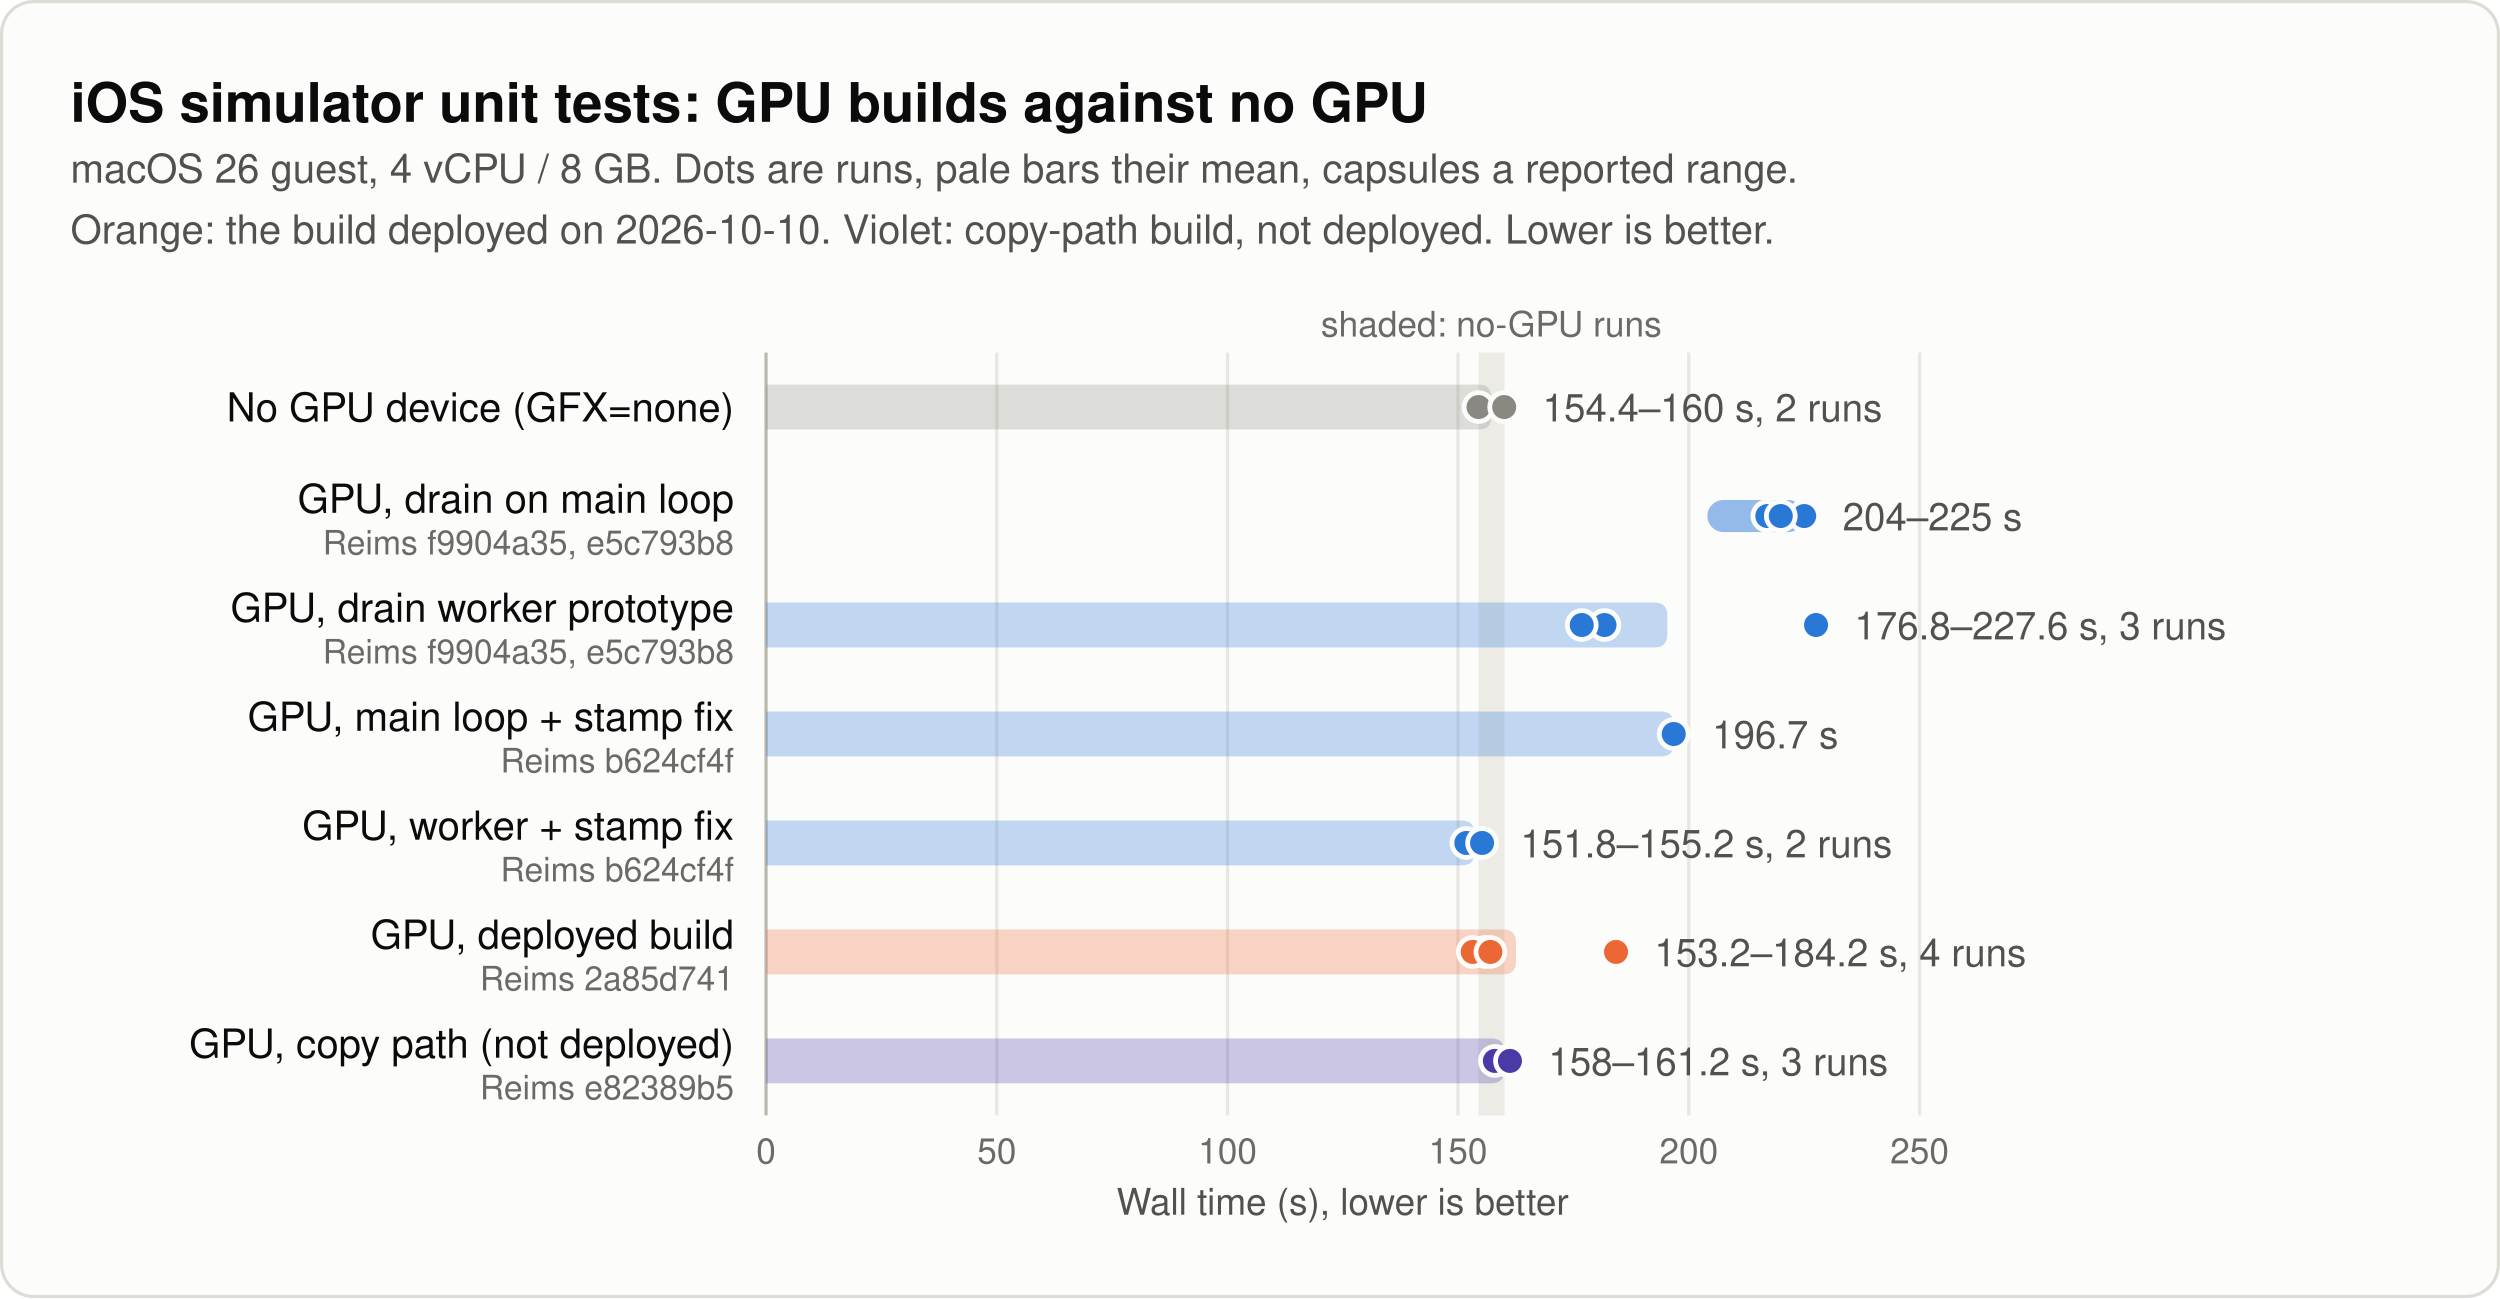
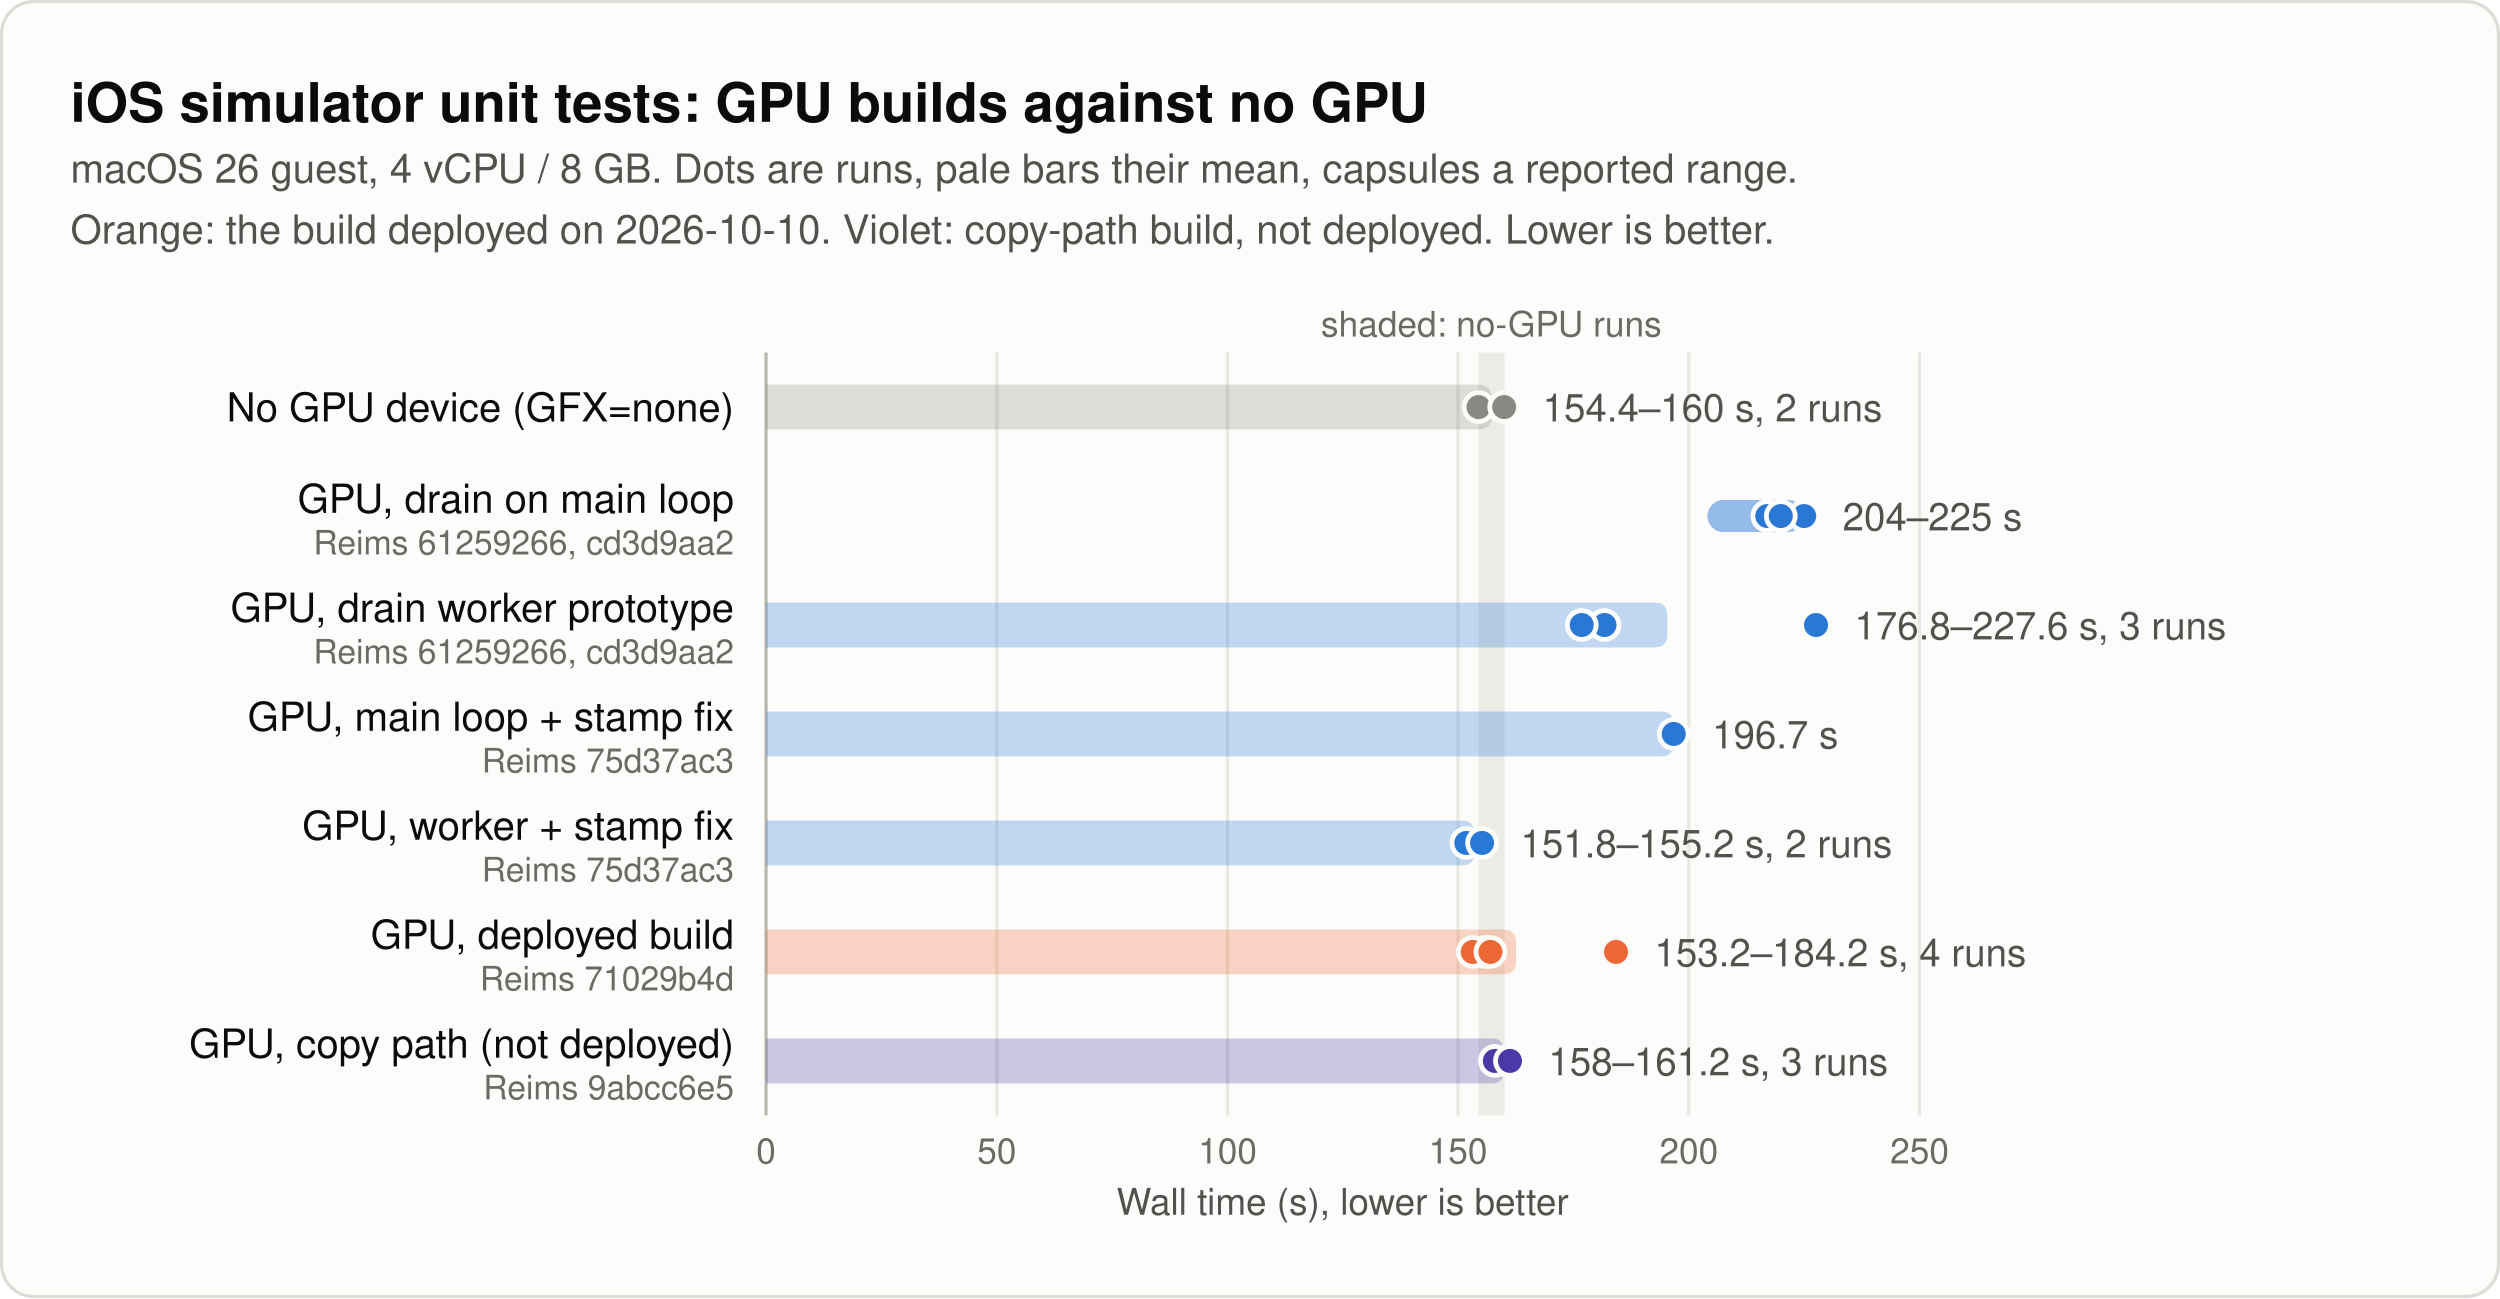
<svg xmlns="http://www.w3.org/2000/svg" width="780" height="405" viewBox="0 0 780 405" role="img" font-family="system-ui, -apple-system, 'Segoe UI', Helvetica, Arial, sans-serif">
  <rect x="0.5" y="0.5" width="779" height="404" rx="10" fill="#fcfcfb" stroke="#dddcd5" />
  <text x="22.0" y="38.0" font-size="17" fill="#0b0b0b" text-anchor="start" font-weight="600">iOS simulator unit tests: GPU builds against no GPU</text>
  <text x="22.0" y="57.0" font-size="12.5" fill="#52514e" text-anchor="start">macOS 26 guest, 4 vCPU / 8 GB. Dots are runs, pale bars their mean, capsules a reported range.</text>
  <text x="22.0" y="76.0" font-size="12.5" fill="#52514e" text-anchor="start">Orange: the build deployed on 2026-10-10. Violet: copy-path build, not deployed. Lower is better.</text>
  <rect x="461.3" y="110.0" width="8.1" height="238.0" rx="0" fill="#ecebe6" />
  <text x="465.3" y="105.0" font-size="11" fill="#6b6a65" text-anchor="middle">shaded: no-GPU runs</text>
  <line x1="239.0" y1="110.0" x2="239.0" y2="348.0" stroke="#b9b8ae" stroke-width="1" />
  <text x="239.0" y="363.0" font-size="11" fill="#6b6a65" text-anchor="middle">0</text>
  <line x1="311.0" y1="110.0" x2="311.0" y2="348.0" stroke="#e8e7e1" stroke-width="1" />
  <text x="311.0" y="363.0" font-size="11" fill="#6b6a65" text-anchor="middle">50</text>
  <line x1="383.0" y1="110.0" x2="383.0" y2="348.0" stroke="#e8e7e1" stroke-width="1" />
  <text x="383.0" y="363.0" font-size="11" fill="#6b6a65" text-anchor="middle">100</text>
  <line x1="454.9" y1="110.0" x2="454.9" y2="348.0" stroke="#e8e7e1" stroke-width="1" />
  <text x="454.9" y="363.0" font-size="11" fill="#6b6a65" text-anchor="middle">150</text>
  <line x1="526.9" y1="110.0" x2="526.9" y2="348.0" stroke="#e8e7e1" stroke-width="1" />
  <text x="526.9" y="363.0" font-size="11" fill="#6b6a65" text-anchor="middle">200</text>
  <line x1="598.9" y1="110.0" x2="598.9" y2="348.0" stroke="#e8e7e1" stroke-width="1" />
  <text x="598.9" y="363.0" font-size="11" fill="#6b6a65" text-anchor="middle">250</text>
  <text x="229.0" y="131.5" font-size="12.5" fill="#0b0b0b" text-anchor="end">No GPU device (GFX=none)</text>
  <path d="M239.0,120.0 H461.3 Q465.3,120.0 465.3,124.0 V130.0 Q465.3,134.0 461.3,134.0 H239.0 Z" fill="#8a8883" fill-opacity="0.28" />
  <circle cx="461.3" cy="127.0" r="4.5" fill="#8a8883" stroke="#fcfcfb" stroke-width="1.5" />
  <circle cx="469.3" cy="127.0" r="4.5" fill="#8a8883" stroke="#fcfcfb" stroke-width="1.5" />
  <text x="481.3" y="131.5" font-size="12" fill="#52514e" text-anchor="start">154.4–160 s, 2 runs</text>
  <text x="229.0" y="160.0" font-size="12.5" fill="#0b0b0b" text-anchor="end">GPU, drain on main loop</text>
-   <text x="229.0" y="173.0" font-size="10.5" fill="#6b6a65" text-anchor="end">Reims f9904a35, e5c793b8</text>
+   <text x="229.0" y="173.0" font-size="10.5" fill="#6b6a65" text-anchor="end">Reims 61259266, cd3d9aa2</text>
  <rect x="532.7" y="156.0" width="30.2" height="10.0" rx="5" fill="#2a78d6" fill-opacity="0.5" />
  <circle cx="551.4" cy="161.0" r="4.5" fill="#2a78d6" stroke="#fcfcfb" stroke-width="1.5" />
  <circle cx="562.9" cy="161.0" r="4.5" fill="#2a78d6" stroke="#fcfcfb" stroke-width="1.5" />
  <circle cx="555.6" cy="161.0" r="4.5" fill="#2a78d6" stroke="#fcfcfb" stroke-width="1.5" />
  <text x="574.9" y="165.5" font-size="12" fill="#52514e" text-anchor="start">204–225 s</text>
  <text x="229.0" y="194.0" font-size="12.5" fill="#0b0b0b" text-anchor="end">GPU, drain worker prototype</text>
-   <text x="229.0" y="207.0" font-size="10.5" fill="#6b6a65" text-anchor="end">Reims f9904a35, e5c793b8</text>
+   <text x="229.0" y="207.0" font-size="10.5" fill="#6b6a65" text-anchor="end">Reims 61259266, cd3d9aa2</text>
  <path d="M239.0,188.0 H516.2 Q520.2,188.0 520.2,192.0 V198.0 Q520.2,202.0 516.2,202.0 H239.0 Z" fill="#2a78d6" fill-opacity="0.28" />
  <circle cx="566.6" cy="195.0" r="4.5" fill="#2a78d6" stroke="#fcfcfb" stroke-width="1.5" />
  <circle cx="500.6" cy="195.0" r="4.5" fill="#2a78d6" stroke="#fcfcfb" stroke-width="1.5" />
  <circle cx="493.5" cy="195.0" r="4.5" fill="#2a78d6" stroke="#fcfcfb" stroke-width="1.5" />
  <text x="578.6" y="199.5" font-size="12" fill="#52514e" text-anchor="start">176.8–227.6 s, 3 runs</text>
  <text x="229.0" y="228.0" font-size="12.5" fill="#0b0b0b" text-anchor="end">GPU, main loop + stamp fix</text>
-   <text x="229.0" y="241.0" font-size="10.5" fill="#6b6a65" text-anchor="end">Reims b624cf4f</text>
+   <text x="229.0" y="241.0" font-size="10.5" fill="#6b6a65" text-anchor="end">Reims 75d37ac3</text>
  <path d="M239.0,222.0 H518.2 Q522.2,222.0 522.2,226.0 V232.0 Q522.2,236.0 518.2,236.0 H239.0 Z" fill="#2a78d6" fill-opacity="0.28" />
  <circle cx="522.2" cy="229.0" r="4.5" fill="#2a78d6" stroke="#fcfcfb" stroke-width="1.5" />
  <text x="534.2" y="233.5" font-size="12" fill="#52514e" text-anchor="start">196.7 s</text>
  <text x="229.0" y="262.0" font-size="12.5" fill="#0b0b0b" text-anchor="end">GPU, worker + stamp fix</text>
-   <text x="229.0" y="275.0" font-size="10.5" fill="#6b6a65" text-anchor="end">Reims b624cf4f</text>
+   <text x="229.0" y="275.0" font-size="10.5" fill="#6b6a65" text-anchor="end">Reims 75d37ac3</text>
  <path d="M239.0,256.0 H456.0 Q460.0,256.0 460.0,260.0 V266.0 Q460.0,270.0 456.0,270.0 H239.0 Z" fill="#2a78d6" fill-opacity="0.28" />
  <circle cx="457.5" cy="263.0" r="4.5" fill="#2a78d6" stroke="#fcfcfb" stroke-width="1.5" />
  <circle cx="462.4" cy="263.0" r="4.5" fill="#2a78d6" stroke="#fcfcfb" stroke-width="1.5" />
  <text x="474.4" y="267.5" font-size="12" fill="#52514e" text-anchor="start">151.8–155.2 s, 2 runs</text>
  <text x="229.0" y="296.0" font-size="12.5" fill="#0b0b0b" text-anchor="end">GPU, deployed build</text>
-   <text x="229.0" y="309.0" font-size="10.5" fill="#6b6a65" text-anchor="end">Reims 2a85d741</text>
+   <text x="229.0" y="309.0" font-size="10.5" fill="#6b6a65" text-anchor="end">Reims 71029b4d</text>
  <path d="M239.0,290.0 H469.0 Q473.0,290.0 473.0,294.0 V300.0 Q473.0,304.0 469.0,304.0 H239.0 Z" fill="#eb6834" fill-opacity="0.28" />
  <circle cx="463.3" cy="297.0" r="4.5" fill="#eb6834" stroke="#fcfcfb" stroke-width="1.5" />
  <circle cx="504.2" cy="297.0" r="4.5" fill="#eb6834" stroke="#fcfcfb" stroke-width="1.5" />
  <circle cx="459.5" cy="297.0" r="4.5" fill="#eb6834" stroke="#fcfcfb" stroke-width="1.5" />
  <circle cx="465.0" cy="297.0" r="4.5" fill="#eb6834" stroke="#fcfcfb" stroke-width="1.5" />
  <text x="516.2" y="301.5" font-size="12" fill="#52514e" text-anchor="start">153.2–184.2 s, 4 runs</text>
  <text x="229.0" y="330.0" font-size="12.5" fill="#0b0b0b" text-anchor="end">GPU, copy path (not deployed)</text>
-   <text x="229.0" y="343.0" font-size="10.5" fill="#6b6a65" text-anchor="end">Reims e82389b5</text>
+   <text x="229.0" y="343.0" font-size="10.5" fill="#6b6a65" text-anchor="end">Reims 9abcc6e5</text>
  <path d="M239.0,324.0 H465.3 Q469.3,324.0 469.3,328.0 V334.0 Q469.3,338.0 465.3,338.0 H239.0 Z" fill="#4a3aa7" fill-opacity="0.28" />
  <circle cx="470.5" cy="331.0" r="4.5" fill="#4a3aa7" stroke="#fcfcfb" stroke-width="1.5" />
  <circle cx="466.4" cy="331.0" r="4.5" fill="#4a3aa7" stroke="#fcfcfb" stroke-width="1.5" />
  <circle cx="471.1" cy="331.0" r="4.5" fill="#4a3aa7" stroke="#fcfcfb" stroke-width="1.5" />
  <text x="483.1" y="335.5" font-size="12" fill="#52514e" text-anchor="start">158–161.2 s, 3 runs</text>
  <text x="418.9" y="379.0" font-size="11.5" fill="#52514e" text-anchor="middle">Wall time (s), lower is better</text>
</svg>
